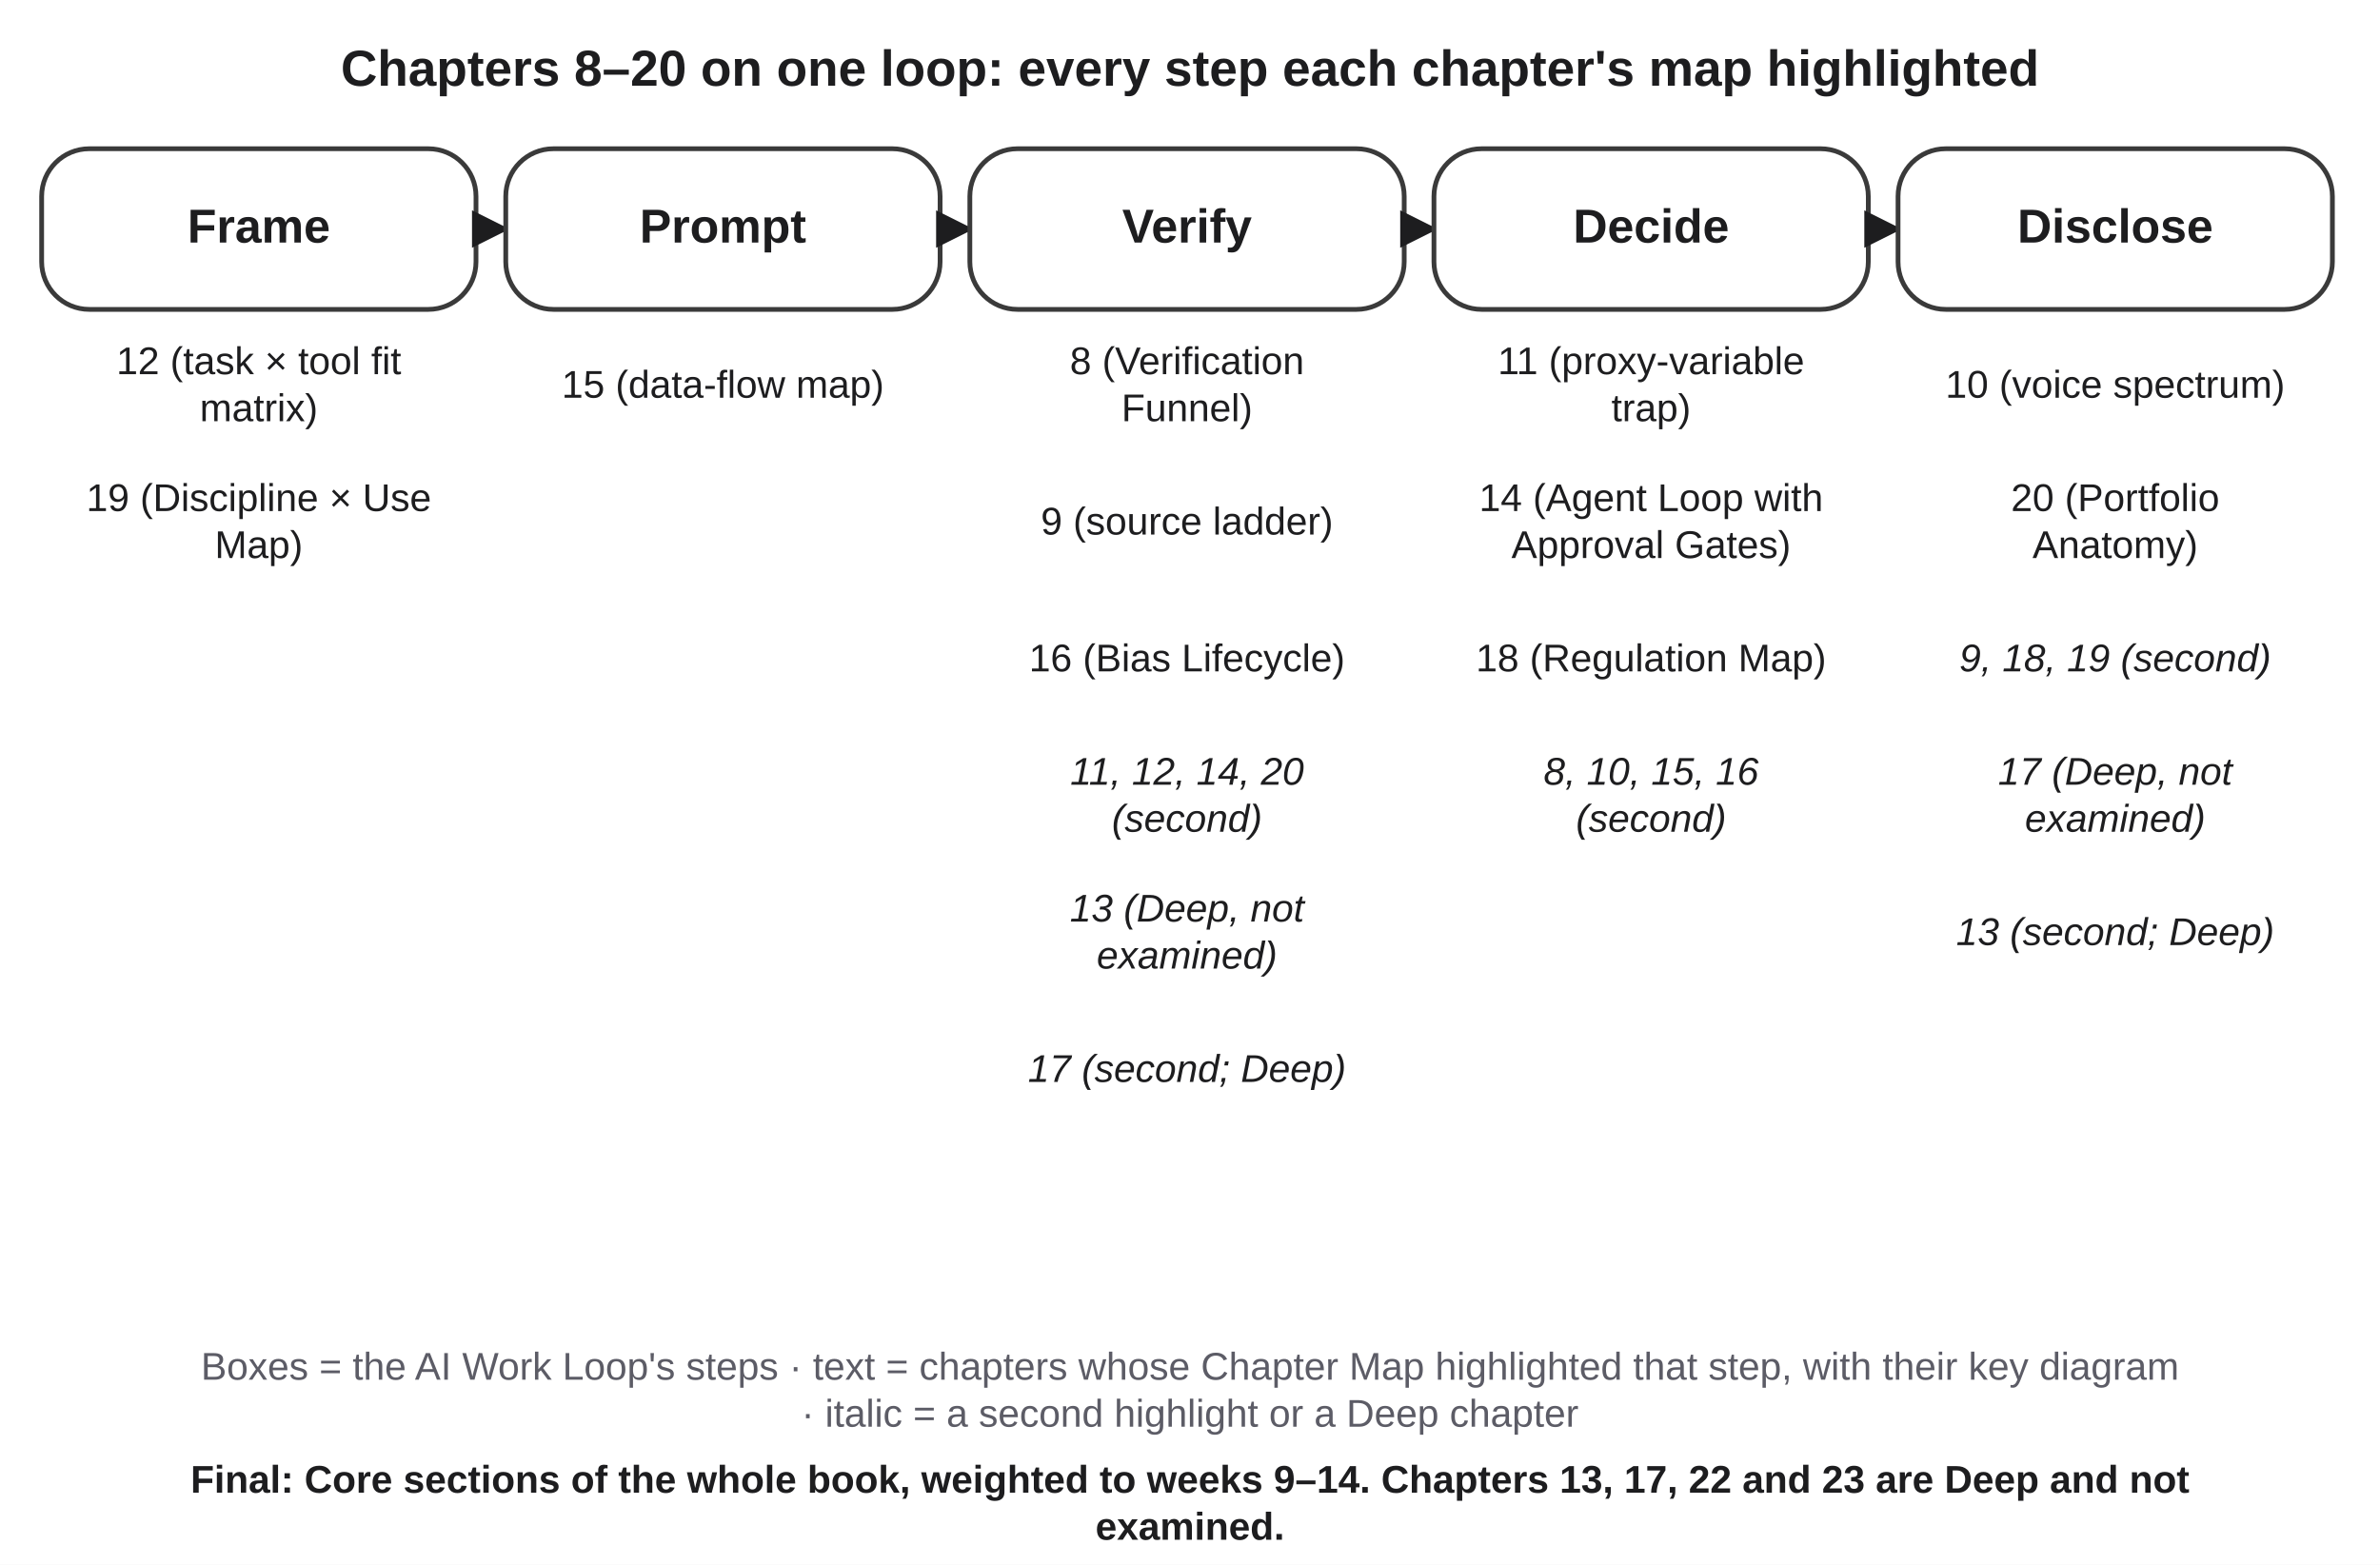
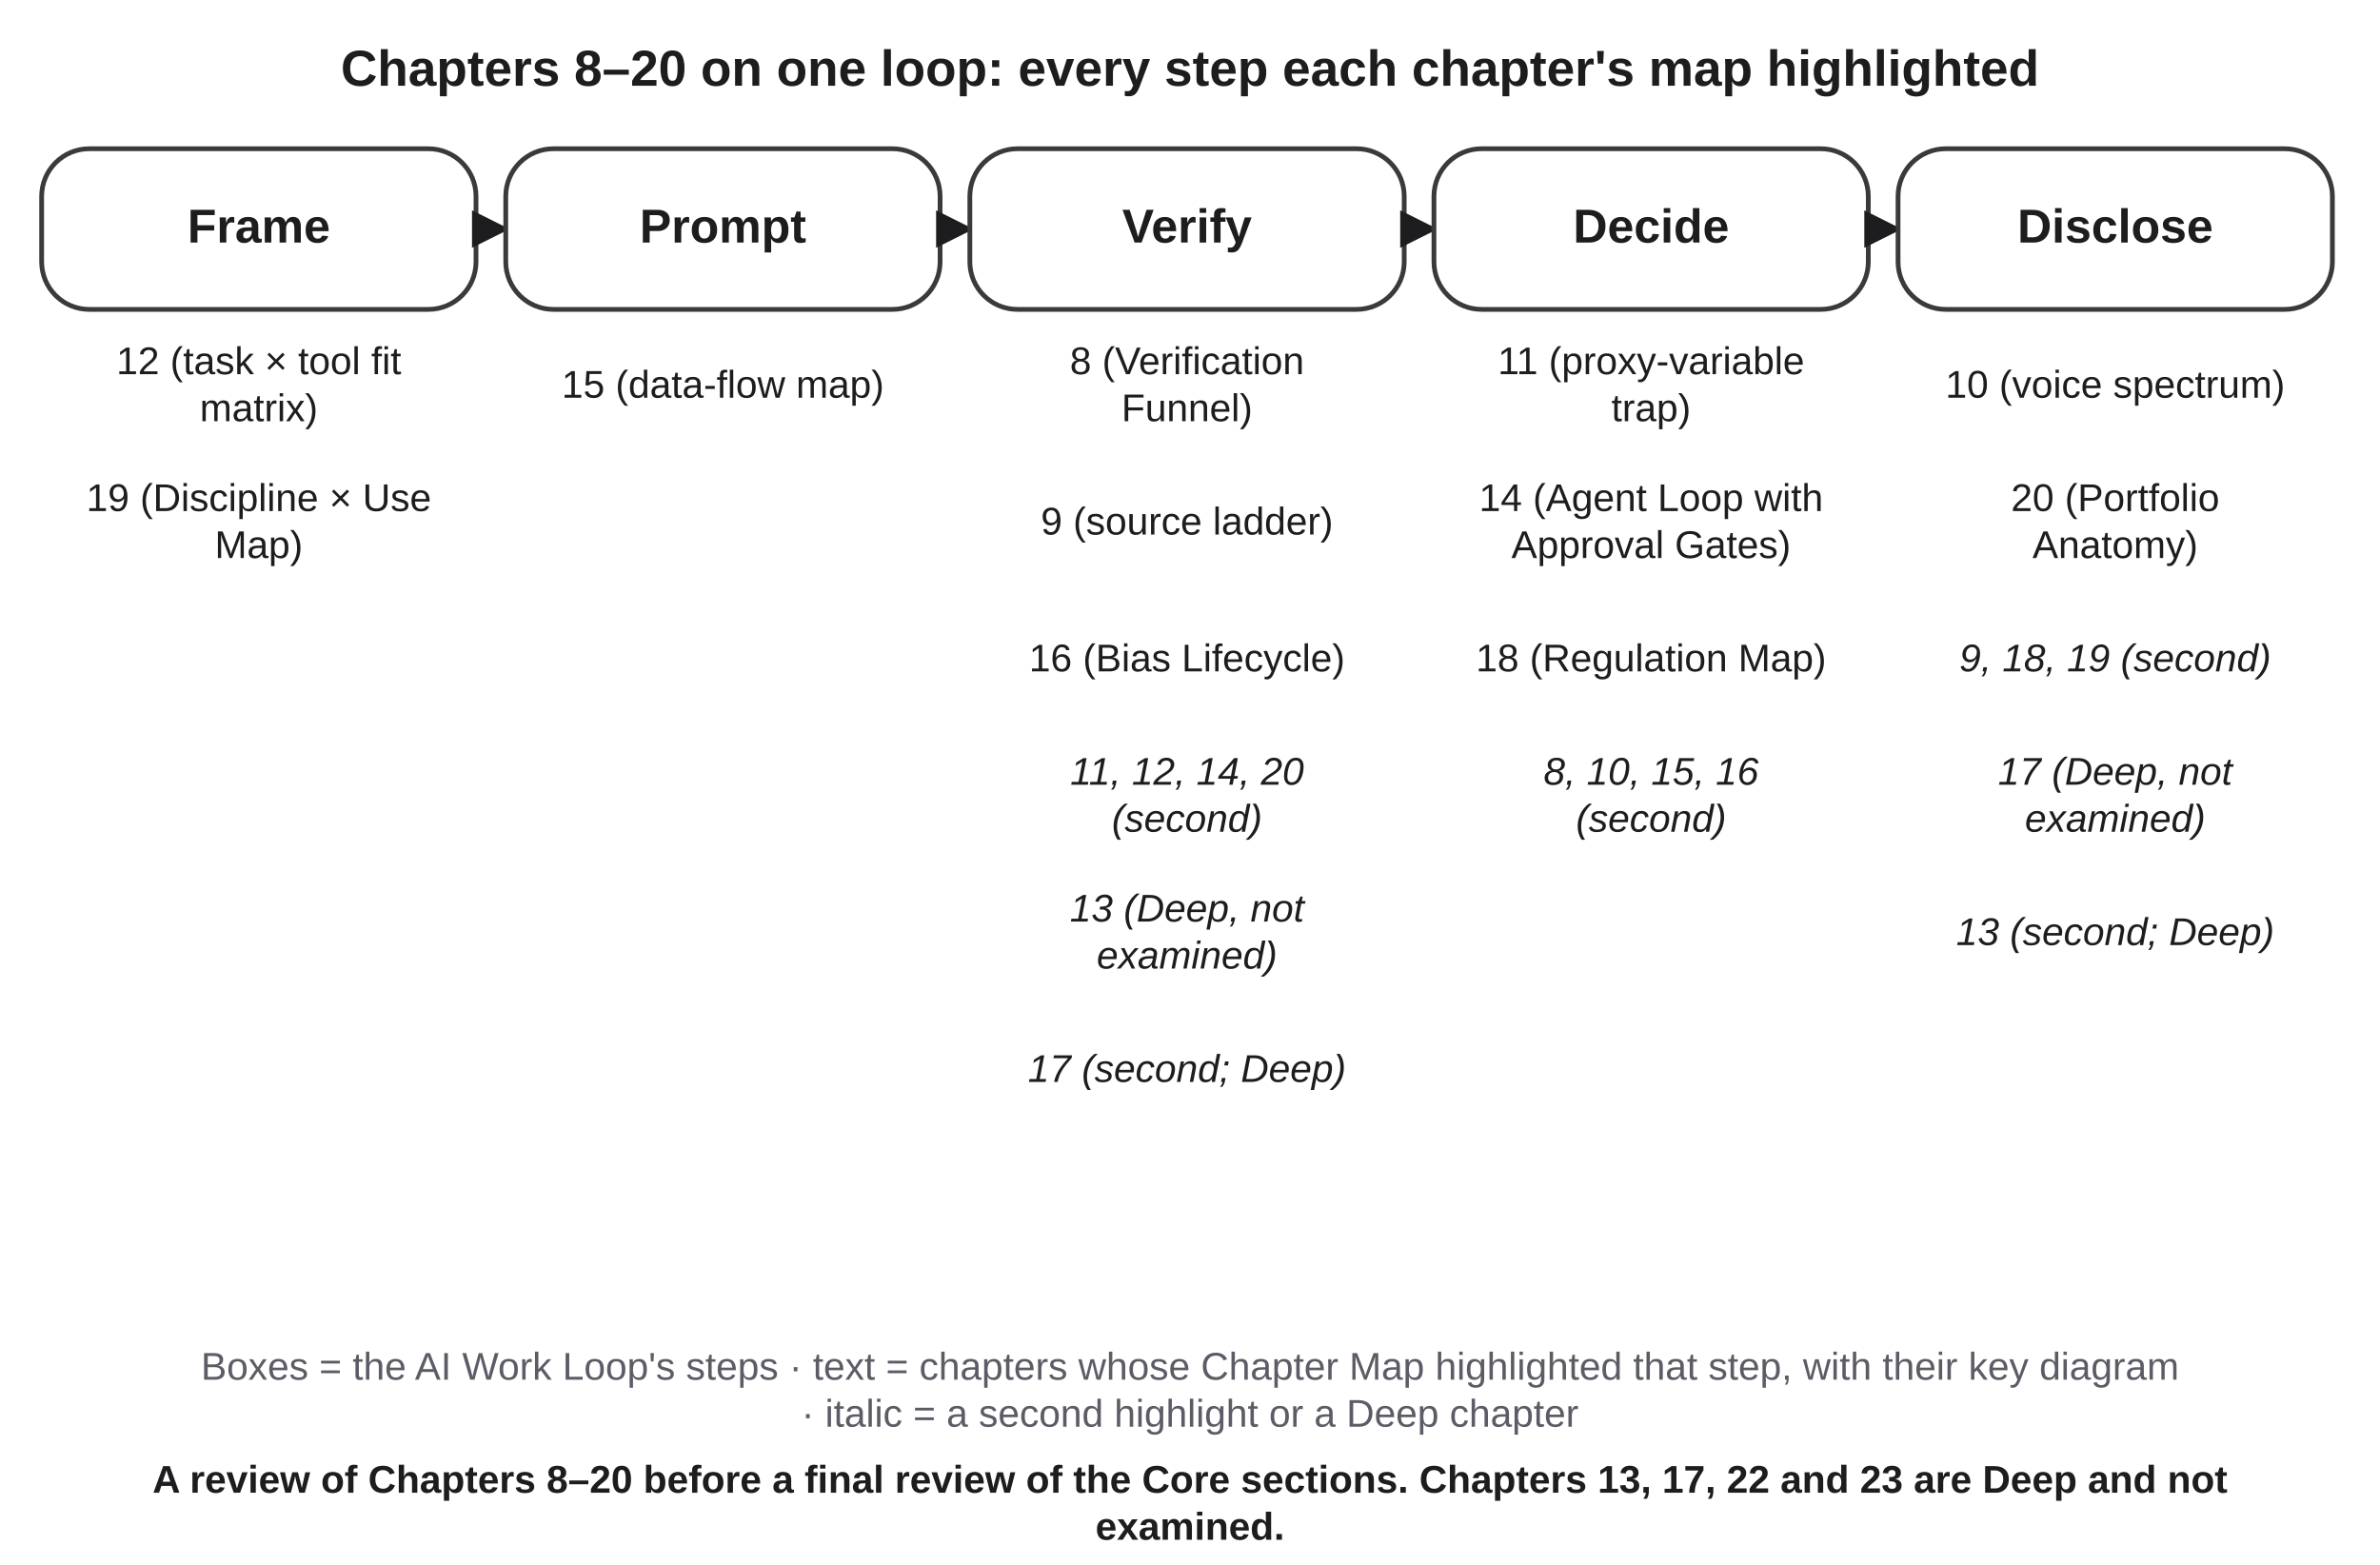
<svg xmlns="http://www.w3.org/2000/svg" viewBox="0 0 800 526" width="800" height="526" role="img" font-family="'Source Sans 3', 'Source Sans Pro', 'Helvetica Neue', Arial, sans-serif">
  <defs>
    <marker id="arrow-color" viewBox="0 0 10 10" refX="9" refY="5" markerWidth="7" markerHeight="7" orient="auto-start-reverse">
      <path d="M0,0 L10,5 L0,10 z" fill="#1D1D1F" />
    </marker>
    <pattern id="hatch" patternUnits="userSpaceOnUse" width="8" height="8" patternTransform="rotate(45)">
      <rect width="8" height="8" fill="#FFFFFF" />
      <line x1="0" y1="0" x2="0" y2="8" stroke="#9A9A9A" stroke-width="1.3" />
    </pattern>
    <pattern id="dots" patternUnits="userSpaceOnUse" width="7" height="7">
      <rect width="7" height="7" fill="#FFFFFF" />
      <circle cx="3.5" cy="3.5" r="1.2" fill="#000" />
    </pattern>
  </defs>
  <rect width="800" height="526" fill="#FFFFFF" />
  <text x="400.0" y="24.0" font-size="17" font-weight="700" text-anchor="middle" dominant-baseline="middle" fill="#1D1D1F" style="">Chapters 8–20 on one loop: every step each chapter's map highlighted</text>
  <rect x="14" y="50" width="146" height="54" rx="16" fill="#FFFFFF" stroke="#3A3A3A" stroke-width="1.6" />
  <text x="87.0" y="77.0" font-size="16" font-weight="600" text-anchor="middle" dominant-baseline="middle" fill="#1D1D1F" style="">Frame</text>
  <path d="M162.0,77.0 L170.0,77.0" fill="none" stroke="#1D1D1F" stroke-width="1.8" marker-end="url(#arrow-color)" />
  <text x="87.0" y="122.1" font-size="13" font-weight="normal" text-anchor="middle" dominant-baseline="middle" fill="#1D1D1F" style="">12 (task × tool fit</text>
  <text x="87.0" y="137.9" font-size="13" font-weight="normal" text-anchor="middle" dominant-baseline="middle" fill="#1D1D1F" style="">matrix)</text>
  <text x="87.0" y="168.1" font-size="13" font-weight="normal" text-anchor="middle" dominant-baseline="middle" fill="#1D1D1F" style="">19 (Discipline × Use</text>
  <text x="87.0" y="183.9" font-size="13" font-weight="normal" text-anchor="middle" dominant-baseline="middle" fill="#1D1D1F" style="">Map)</text>
  <rect x="170" y="50" width="146" height="54" rx="16" fill="#FFFFFF" stroke="#3A3A3A" stroke-width="1.6" />
  <text x="243.0" y="77.0" font-size="16" font-weight="600" text-anchor="middle" dominant-baseline="middle" fill="#1D1D1F" style="">Prompt</text>
  <path d="M318.0,77.0 L326.0,77.0" fill="none" stroke="#1D1D1F" stroke-width="1.8" marker-end="url(#arrow-color)" />
  <text x="243.0" y="130.0" font-size="13" font-weight="normal" text-anchor="middle" dominant-baseline="middle" fill="#1D1D1F" style="">15 (data-flow map)</text>
  <rect x="326" y="50" width="146" height="54" rx="16" fill="#FFFFFF" stroke="#3A3A3A" stroke-width="1.6" />
  <text x="399.0" y="77.0" font-size="16" font-weight="600" text-anchor="middle" dominant-baseline="middle" fill="#1D1D1F" style="">Verify</text>
  <path d="M474.0,77.0 L482.0,77.0" fill="none" stroke="#1D1D1F" stroke-width="1.8" marker-end="url(#arrow-color)" />
  <text x="399.0" y="122.1" font-size="13" font-weight="normal" text-anchor="middle" dominant-baseline="middle" fill="#1D1D1F" style="">8 (Verification</text>
  <text x="399.0" y="137.9" font-size="13" font-weight="normal" text-anchor="middle" dominant-baseline="middle" fill="#1D1D1F" style="">Funnel)</text>
  <text x="399.0" y="176.0" font-size="13" font-weight="normal" text-anchor="middle" dominant-baseline="middle" fill="#1D1D1F" style="">9 (source ladder)</text>
  <text x="399.0" y="222.0" font-size="13" font-weight="normal" text-anchor="middle" dominant-baseline="middle" fill="#1D1D1F" style="">16 (Bias Lifecycle)</text>
  <text x="399.0" y="260.1" font-size="13" font-weight="normal" text-anchor="middle" dominant-baseline="middle" fill="#1D1D1F" style="font-style:italic;">11, 12, 14, 20</text>
  <text x="399.0" y="275.9" font-size="13" font-weight="normal" text-anchor="middle" dominant-baseline="middle" fill="#1D1D1F" style="font-style:italic;">(second)</text>
  <text x="399.0" y="306.1" font-size="13" font-weight="normal" text-anchor="middle" dominant-baseline="middle" fill="#1D1D1F" style="font-style:italic;">13 (Deep, not</text>
  <text x="399.0" y="321.9" font-size="13" font-weight="normal" text-anchor="middle" dominant-baseline="middle" fill="#1D1D1F" style="font-style:italic;">examined)</text>
  <text x="399.0" y="360.0" font-size="13" font-weight="normal" text-anchor="middle" dominant-baseline="middle" fill="#1D1D1F" style="font-style:italic;">17 (second; Deep)</text>
  <rect x="482" y="50" width="146" height="54" rx="16" fill="#FFFFFF" stroke="#3A3A3A" stroke-width="1.6" />
  <text x="555.0" y="77.0" font-size="16" font-weight="600" text-anchor="middle" dominant-baseline="middle" fill="#1D1D1F" style="">Decide</text>
  <path d="M630.0,77.0 L638.0,77.0" fill="none" stroke="#1D1D1F" stroke-width="1.8" marker-end="url(#arrow-color)" />
  <text x="555.0" y="122.1" font-size="13" font-weight="normal" text-anchor="middle" dominant-baseline="middle" fill="#1D1D1F" style="">11 (proxy-variable</text>
  <text x="555.0" y="137.9" font-size="13" font-weight="normal" text-anchor="middle" dominant-baseline="middle" fill="#1D1D1F" style="">trap)</text>
  <text x="555.0" y="168.1" font-size="13" font-weight="normal" text-anchor="middle" dominant-baseline="middle" fill="#1D1D1F" style="">14 (Agent Loop with</text>
  <text x="555.0" y="183.9" font-size="13" font-weight="normal" text-anchor="middle" dominant-baseline="middle" fill="#1D1D1F" style="">Approval Gates)</text>
  <text x="555.0" y="222.0" font-size="13" font-weight="normal" text-anchor="middle" dominant-baseline="middle" fill="#1D1D1F" style="">18 (Regulation Map)</text>
  <text x="555.0" y="260.1" font-size="13" font-weight="normal" text-anchor="middle" dominant-baseline="middle" fill="#1D1D1F" style="font-style:italic;">8, 10, 15, 16</text>
  <text x="555.0" y="275.9" font-size="13" font-weight="normal" text-anchor="middle" dominant-baseline="middle" fill="#1D1D1F" style="font-style:italic;">(second)</text>
  <rect x="638" y="50" width="146" height="54" rx="16" fill="#FFFFFF" stroke="#3A3A3A" stroke-width="1.6" />
  <text x="711.0" y="77.0" font-size="16" font-weight="600" text-anchor="middle" dominant-baseline="middle" fill="#1D1D1F" style="">Disclose</text>
  <text x="711.0" y="130.0" font-size="13" font-weight="normal" text-anchor="middle" dominant-baseline="middle" fill="#1D1D1F" style="">10 (voice spectrum)</text>
  <text x="711.0" y="168.1" font-size="13" font-weight="normal" text-anchor="middle" dominant-baseline="middle" fill="#1D1D1F" style="">20 (Portfolio</text>
  <text x="711.0" y="183.9" font-size="13" font-weight="normal" text-anchor="middle" dominant-baseline="middle" fill="#1D1D1F" style="">Anatomy)</text>
  <text x="711.0" y="222.0" font-size="13" font-weight="normal" text-anchor="middle" dominant-baseline="middle" fill="#1D1D1F" style="font-style:italic;">9, 18, 19 (second)</text>
  <text x="711.0" y="260.1" font-size="13" font-weight="normal" text-anchor="middle" dominant-baseline="middle" fill="#1D1D1F" style="font-style:italic;">17 (Deep, not</text>
  <text x="711.0" y="275.9" font-size="13" font-weight="normal" text-anchor="middle" dominant-baseline="middle" fill="#1D1D1F" style="font-style:italic;">examined)</text>
  <text x="711.0" y="314.0" font-size="13" font-weight="normal" text-anchor="middle" dominant-baseline="middle" fill="#1D1D1F" style="font-style:italic;">13 (second; Deep)</text>
  <text x="400.0" y="460.1" font-size="13" font-weight="normal" text-anchor="middle" dominant-baseline="middle" fill="#5C5C66" style="">Boxes = the AI Work Loop's steps · text = chapters whose Chapter Map highlighted that step, with their key diagram</text>
  <text x="400.0" y="475.9" font-size="13" font-weight="normal" text-anchor="middle" dominant-baseline="middle" fill="#5C5C66" style="">· italic = a second highlight or a Deep chapter</text>
-   <text x="400.0" y="498.1" font-size="13" font-weight="700" text-anchor="middle" dominant-baseline="middle" fill="#1D1D1F" style="">Final: Core sections of the whole book, weighted to weeks 9–14. Chapters 13, 17, 22 and 23 are Deep and not</text>
+   <text x="400.0" y="498.1" font-size="13" font-weight="700" text-anchor="middle" dominant-baseline="middle" fill="#1D1D1F" style="">A review of Chapters 8–20 before a final review of the Core sections. Chapters 13, 17, 22 and 23 are Deep and not</text>
  <text x="400.0" y="513.9" font-size="13" font-weight="700" text-anchor="middle" dominant-baseline="middle" fill="#1D1D1F" style="">examined.</text>
</svg>
